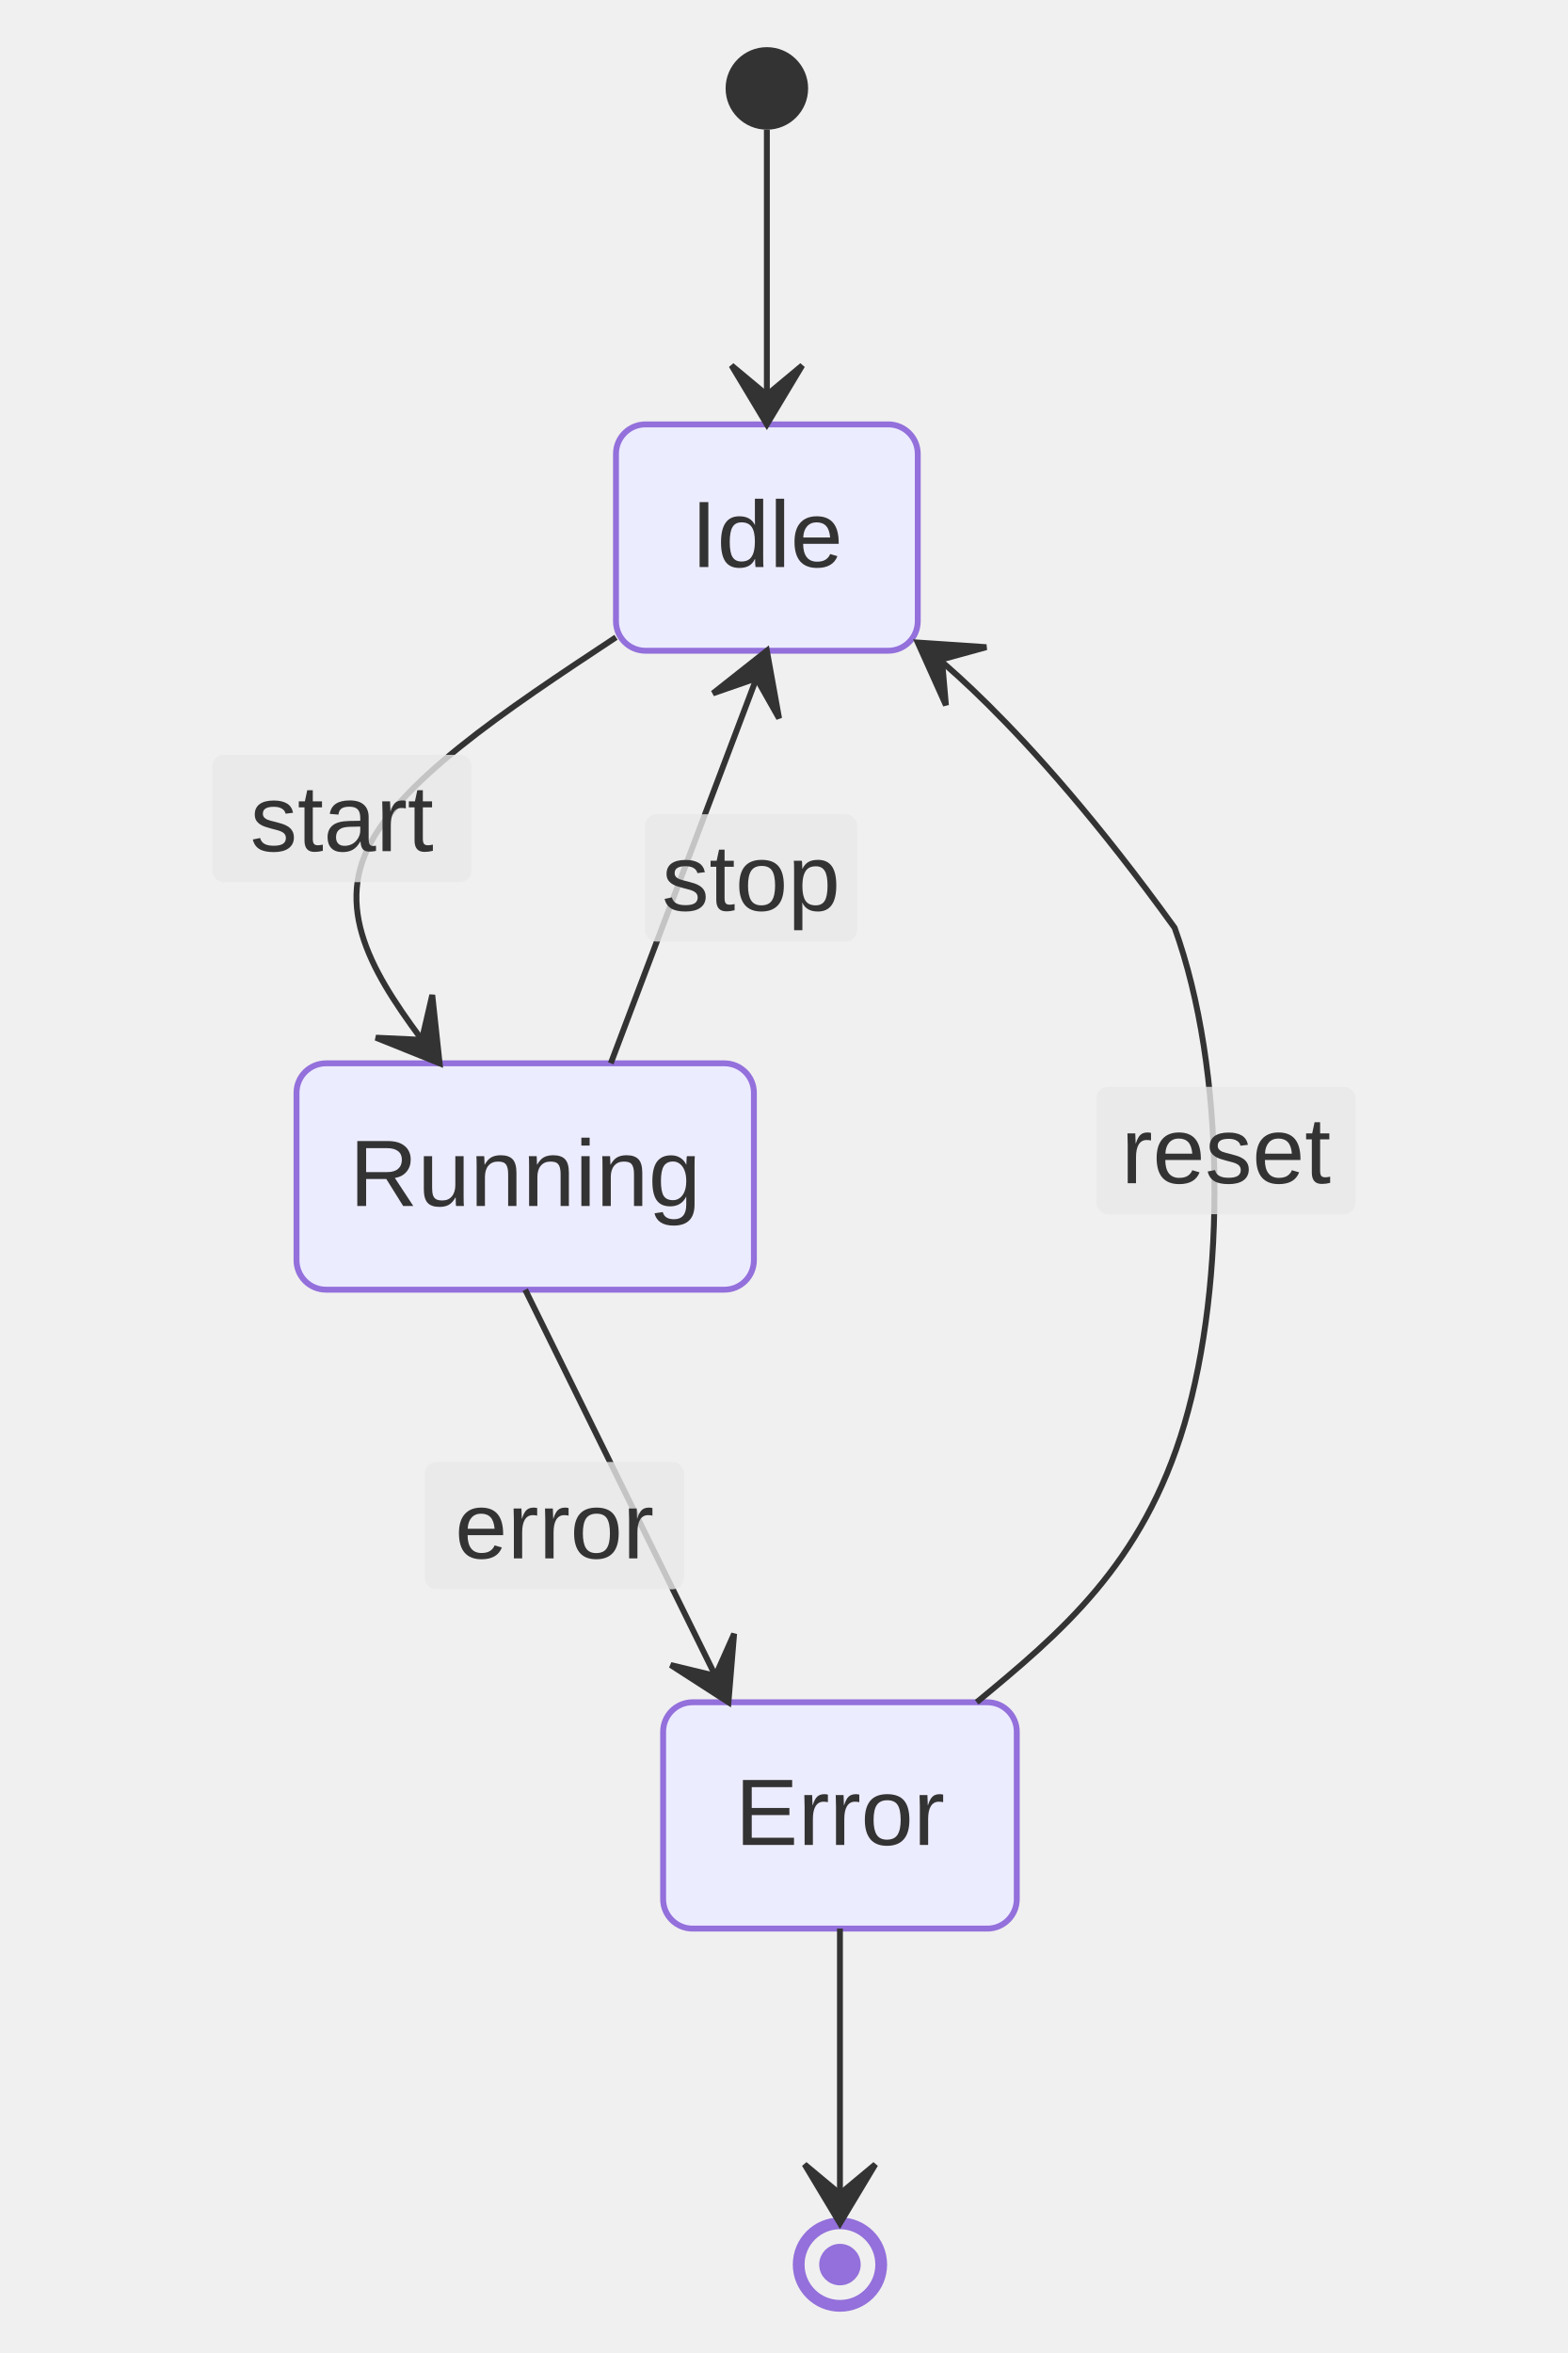
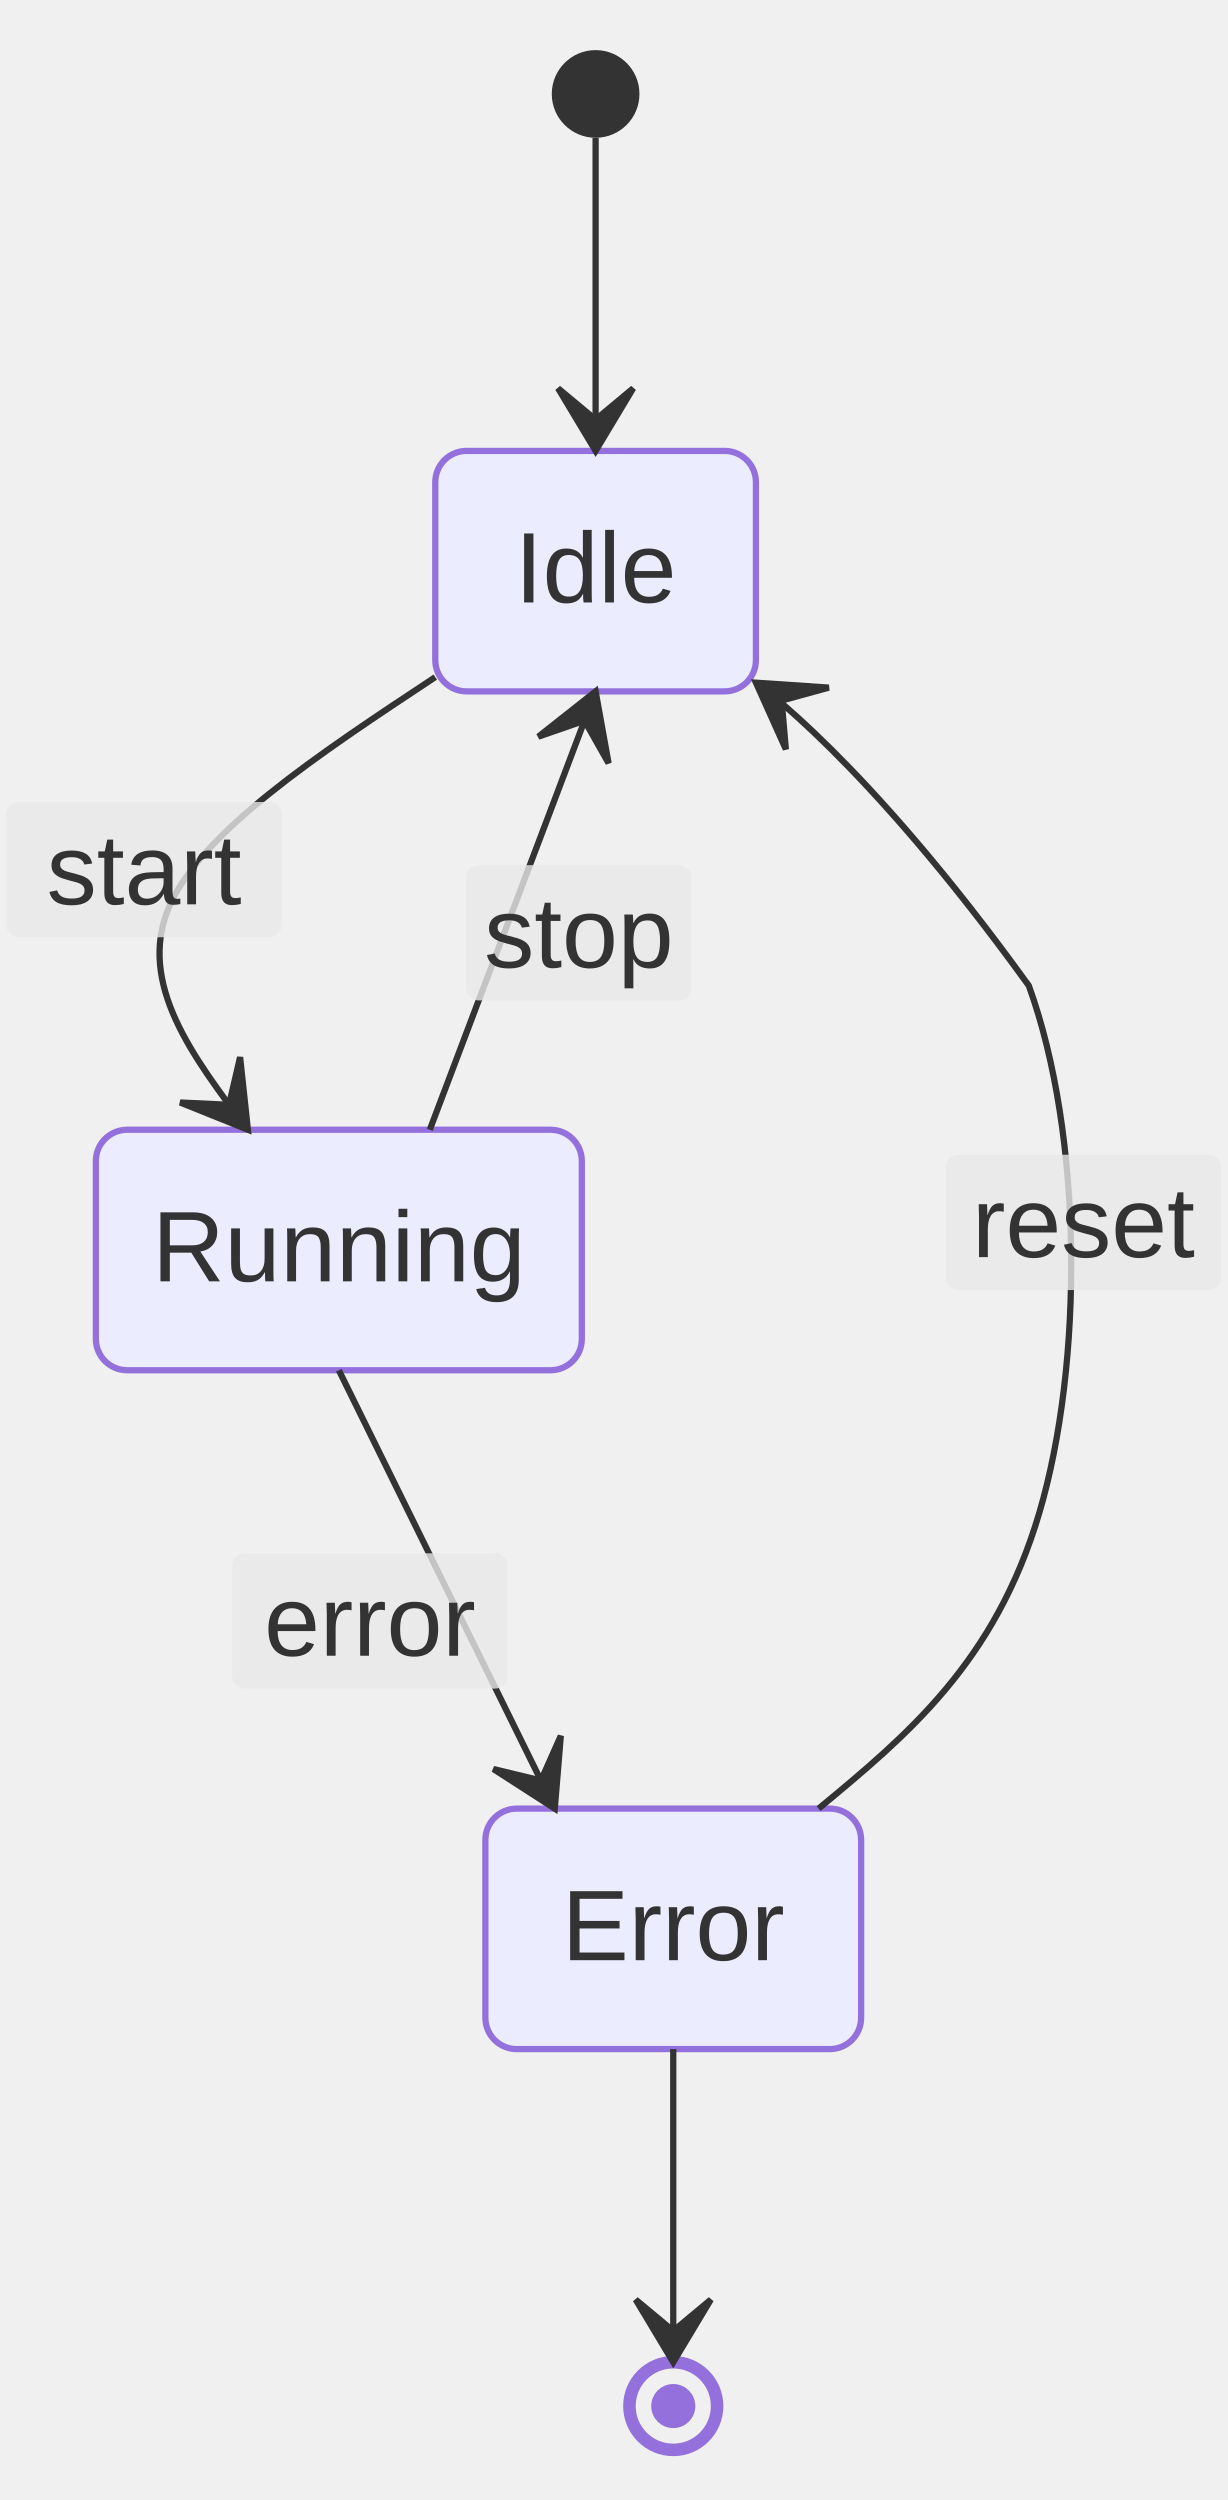
- <svg xmlns="http://www.w3.org/2000/svg" width="266.006" height="399.2" viewBox="-50.306 -8 266.006 399.2" class="mermaid">
+ <svg xmlns="http://www.w3.org/2000/svg" width="196.006" height="399.2" viewBox="-15.306 -8 196.006 399.2" class="mermaid">
  <style>

.mermaid {
  font-family: trebuchet ms, verdana, arial, sans-serif;
  font-size: 16px;
}

.node rect,
.node polygon,
.node circle,
.node ellipse,
.node path {
  fill: #ECECFF;
  stroke: #9370DB;
  stroke-width: 1px;
}

.node line {
  stroke: #9370DB;
  stroke-width: 1px;
}

.node .label {
  fill: #333333;
}

.node text {
  fill: #333333;
  font-family: trebuchet ms, verdana, arial, sans-serif;
  font-size: 16px;
}

.edge-path {
  fill: none;
  stroke: #333333;
  stroke-width: 1px;
}

.edge-label {
  fill: #333333;
  font-family: trebuchet ms, verdana, arial, sans-serif;
}

.edge-label-bg {
  fill: rgba(232, 232, 232, 0.8);
}

.subgraph {
  fill: #ffffde;
  stroke: #aaaa33;
  stroke-width: 1px;
}

.subgraph-title {
  fill: #333333;
  font-weight: bold;
}

.cluster rect {
  fill: #ffffde;
  stroke: #aaaa33;
  stroke-width: 1px;
  rx: 5px;
  ry: 5px;
}

.cluster-label {
  fill: #333333;
  font-family: trebuchet ms, verdana, arial, sans-serif;
  font-size: 16px;
  font-weight: bold;
}

marker path {
  fill: #333333;
  stroke: #333333;
}


.state-title {
  fill: #333333;
}

.state-box {
  fill: #ECECFF;
  stroke: #9370DB;
}

.state-label {
  fill: #333333;
}

.state-description {
  fill: #666666;
}

.state-start {
  fill: #333333;
}

.state-end-outer {
  fill: none;
  stroke: #9370DB;
  stroke-width: 2;
}

.state-end-inner {
  fill: #9370DB;
  stroke: #9370DB;
  stroke-width: 2;
}

.state-fork-join {
  fill: #333333;
}

.state-choice {
  fill: #ECECFF;
  stroke: #333333;
}

.state-divider {
  stroke: #333333;
  stroke-dasharray: 5, 5;
}

.transition-path {
  stroke: #333333;
  fill: none;
}

.transition-label {
  fill: #333333;
}

.transition-label-bg {
  fill: rgba(232, 232, 232, 0.8);
  stroke: none;
}

.note-box {
  fill: #FFFFCC;
  stroke: #333333;
}

.note-text {
  fill: #333333;
}

.state-composite-outer {
  fill: #ECECFF;
  stroke: #9370DB;
  stroke-width: 1px;
}

.state-composite-inner {
  fill: #ffffff;
  stroke: none;
}

.state-composite-inner-alt {
  fill: #f0f0f0;
  stroke: none;
}

.state-composite-label {
  fill: #333333;
  font-weight: bold;
}

.state-composite-divider {
  stroke: #9370DB;
  stroke-width: 1px;
}

  </style>
  <defs>
    <marker id="arrow" viewBox="0 0 20 14" refX="19" refY="7" markerWidth="20" markerHeight="14" orient="auto" markerUnits="userSpaceOnUse">
      <path d="M 19,7 L9,13 L14,7 L9,1 Z" fill="#333333" stroke="#333333" stroke-width="1" />
    </marker>
  </defs>
  <g class="root">
    <g class="clusters">

    </g>
    <g class="edgePaths">

    </g>
    <g class="edgeLabels">

    </g>
    <g class="nodes">

    </g>
    <g class="state-node" id="state-Error">
-       <rect x="62.2" y="280.8" width="60" height="38.4" rx="5" ry="5" class="state-box" stroke-width="1" stroke="#9370DB" fill="#ECECFF" />
+       <rect x="62.2" y="280.8" width="60" height="38.4" rx="5" ry="5" class="state-box" fill="#ECECFF" stroke-width="1" stroke="#9370DB" />
      <text x="92.2" y="305" class="state-label" font-size="16" text-anchor="middle">Error</text>
    </g>
    <g class="state-node" id="state-Idle">
      <rect x="54.2" y="64" width="51.2" height="38.4" rx="5" ry="5" class="state-box" stroke-width="1" fill="#ECECFF" stroke="#9370DB" />
      <text x="79.8" y="88.2" class="state-label" font-size="16" text-anchor="middle">Idle</text>
    </g>
    <g class="state-node" id="state-Running">
-       <rect x="0" y="172.4" width="77.6" height="38.4" rx="5" ry="5" class="state-box" stroke="#9370DB" stroke-width="1" fill="#ECECFF" />
+       <rect x="0" y="172.4" width="77.6" height="38.4" rx="5" ry="5" class="state-box" stroke-width="1" fill="#ECECFF" stroke="#9370DB" />
      <text x="38.8" y="196.6" class="state-label" text-anchor="middle" font-size="16">Running</text>
    </g>
    <g class="state-node" id="state-[*]_end_0">
-       <circle cx="92.2" cy="376.2" r="7" class="state-end-outer" stroke-width="2" fill="none" stroke="#9370DB" />
-       <circle cx="92.2" cy="376.2" r="2.52" class="state-end-inner" stroke-width="2" fill="#9370DB" stroke="#9370DB" />
+       <circle cx="92.2" cy="376.2" r="7" class="state-end-outer" fill="none" stroke="#9370DB" stroke-width="2" />
+       <circle cx="92.2" cy="376.2" r="2.52" class="state-end-inner" stroke="#9370DB" fill="#9370DB" stroke-width="2" />
    </g>
    <g class="state-node" id="state-[*]_start_0">
      <circle cx="79.8" cy="7" r="7" class="state-start" fill="#333333" />
    </g>
    <g class="transition">
-       <path d="M 79.80 14.00 C 79.80 22.33, 79.80 30.67, 79.80 39.00 C 79.80 47.33, 79.80 55.67, 79.80 64.00" class="transition-path" fill="none" stroke-width="1" marker-end="url(#arrow)" />
-     </g>
-     <g class="transition">
-       <path d="M 54.20 100.12 C 35.40 112.55, 16.60 124.97, 11.61 137.02 C 6.63 149.07, 15.45 160.73, 24.28 172.40" class="transition-path" marker-end="url(#arrow)" fill="none" stroke-width="1" />
+       <path d="M 79.80 14.00 C 79.80 22.33, 79.80 30.67, 79.80 39.00 C 79.80 47.33, 79.80 55.67, 79.80 64.00" class="transition-path" stroke-width="1" fill="none" marker-end="url(#arrow)" />
+     </g>
+     <g class="transition">
+       <path d="M 54.20 100.12 C 35.40 112.55, 16.60 124.97, 11.61 137.02 C 6.63 149.07, 15.45 160.73, 24.28 172.40" class="transition-path" marker-end="url(#arrow)" stroke-width="1" fill="none" />
      <rect x="-14.306" y="120.06" width="44" height="21.6" rx="2" ry="2" class="transition-label-bg" />
      <text x="7.694" y="130.86" class="transition-label" font-size="16" text-anchor="middle" dominant-baseline="central">start</text>
    </g>
    <g class="transition">
-       <path d="M 53.32 172.40 L 79.80 102.40" class="transition-path" marker-end="url(#arrow)" fill="none" stroke-width="1" />
+       <path d="M 53.32 172.40 L 79.80 102.40" class="transition-path" stroke-width="1" fill="none" marker-end="url(#arrow)" />
      <rect x="59.12" y="130.143" width="36" height="21.6" rx="2" ry="2" class="transition-label-bg" />
-       <text x="77.12" y="140.943" class="transition-label" text-anchor="middle" font-size="16" dominant-baseline="central">stop</text>
-     </g>
-     <g class="transition">
-       <path d="M 38.80 210.80 L 73.28 280.80" class="transition-path" marker-end="url(#arrow)" fill="none" stroke-width="1" />
+       <text x="77.12" y="140.943" class="transition-label" dominant-baseline="central" text-anchor="middle" font-size="16">stop</text>
+     </g>
+     <g class="transition">
+       <path d="M 38.80 210.80 L 73.28 280.80" class="transition-path" fill="none" marker-end="url(#arrow)" stroke-width="1" />
      <rect x="21.76" y="240.034" width="44" height="21.6" rx="2" ry="2" class="transition-label-bg" />
-       <text x="43.76" y="250.834" class="transition-label" text-anchor="middle" dominant-baseline="central" font-size="16">error</text>
+       <text x="43.76" y="250.834" class="transition-label" dominant-baseline="central" font-size="16" text-anchor="middle">error</text>
    </g>
    <g class="transition">
      <path d="M 115.40 280.80 C 129.50 269.13, 143.60 257.47, 150.65 233.57 C 157.70 209.67, 157.70 173.53, 148.98 149.40 C 122.83 113.14, 105.40 101.01, 105.40 101.01" class="transition-path" fill="none" stroke-width="1" marker-end="url(#arrow)" />
      <rect x="135.7" y="176.393" width="44" height="21.6" rx="2" ry="2" class="transition-label-bg" />
-       <text x="157.7" y="187.193" class="transition-label" text-anchor="middle" font-size="16" dominant-baseline="central">reset</text>
-     </g>
-     <g class="transition">
-       <path d="M 92.20 319.20 C 92.20 327.53, 92.20 335.87, 92.20 344.20 C 92.20 352.53, 92.20 360.87, 92.20 369.20" class="transition-path" marker-end="url(#arrow)" stroke-width="1" fill="none" />
+       <text x="157.7" y="187.193" class="transition-label" font-size="16" text-anchor="middle" dominant-baseline="central">reset</text>
+     </g>
+     <g class="transition">
+       <path d="M 92.20 319.20 C 92.20 327.53, 92.20 335.87, 92.20 344.20 C 92.20 352.53, 92.20 360.87, 92.20 369.20" class="transition-path" marker-end="url(#arrow)" fill="none" stroke-width="1" />
    </g>
  </g>
</svg>
